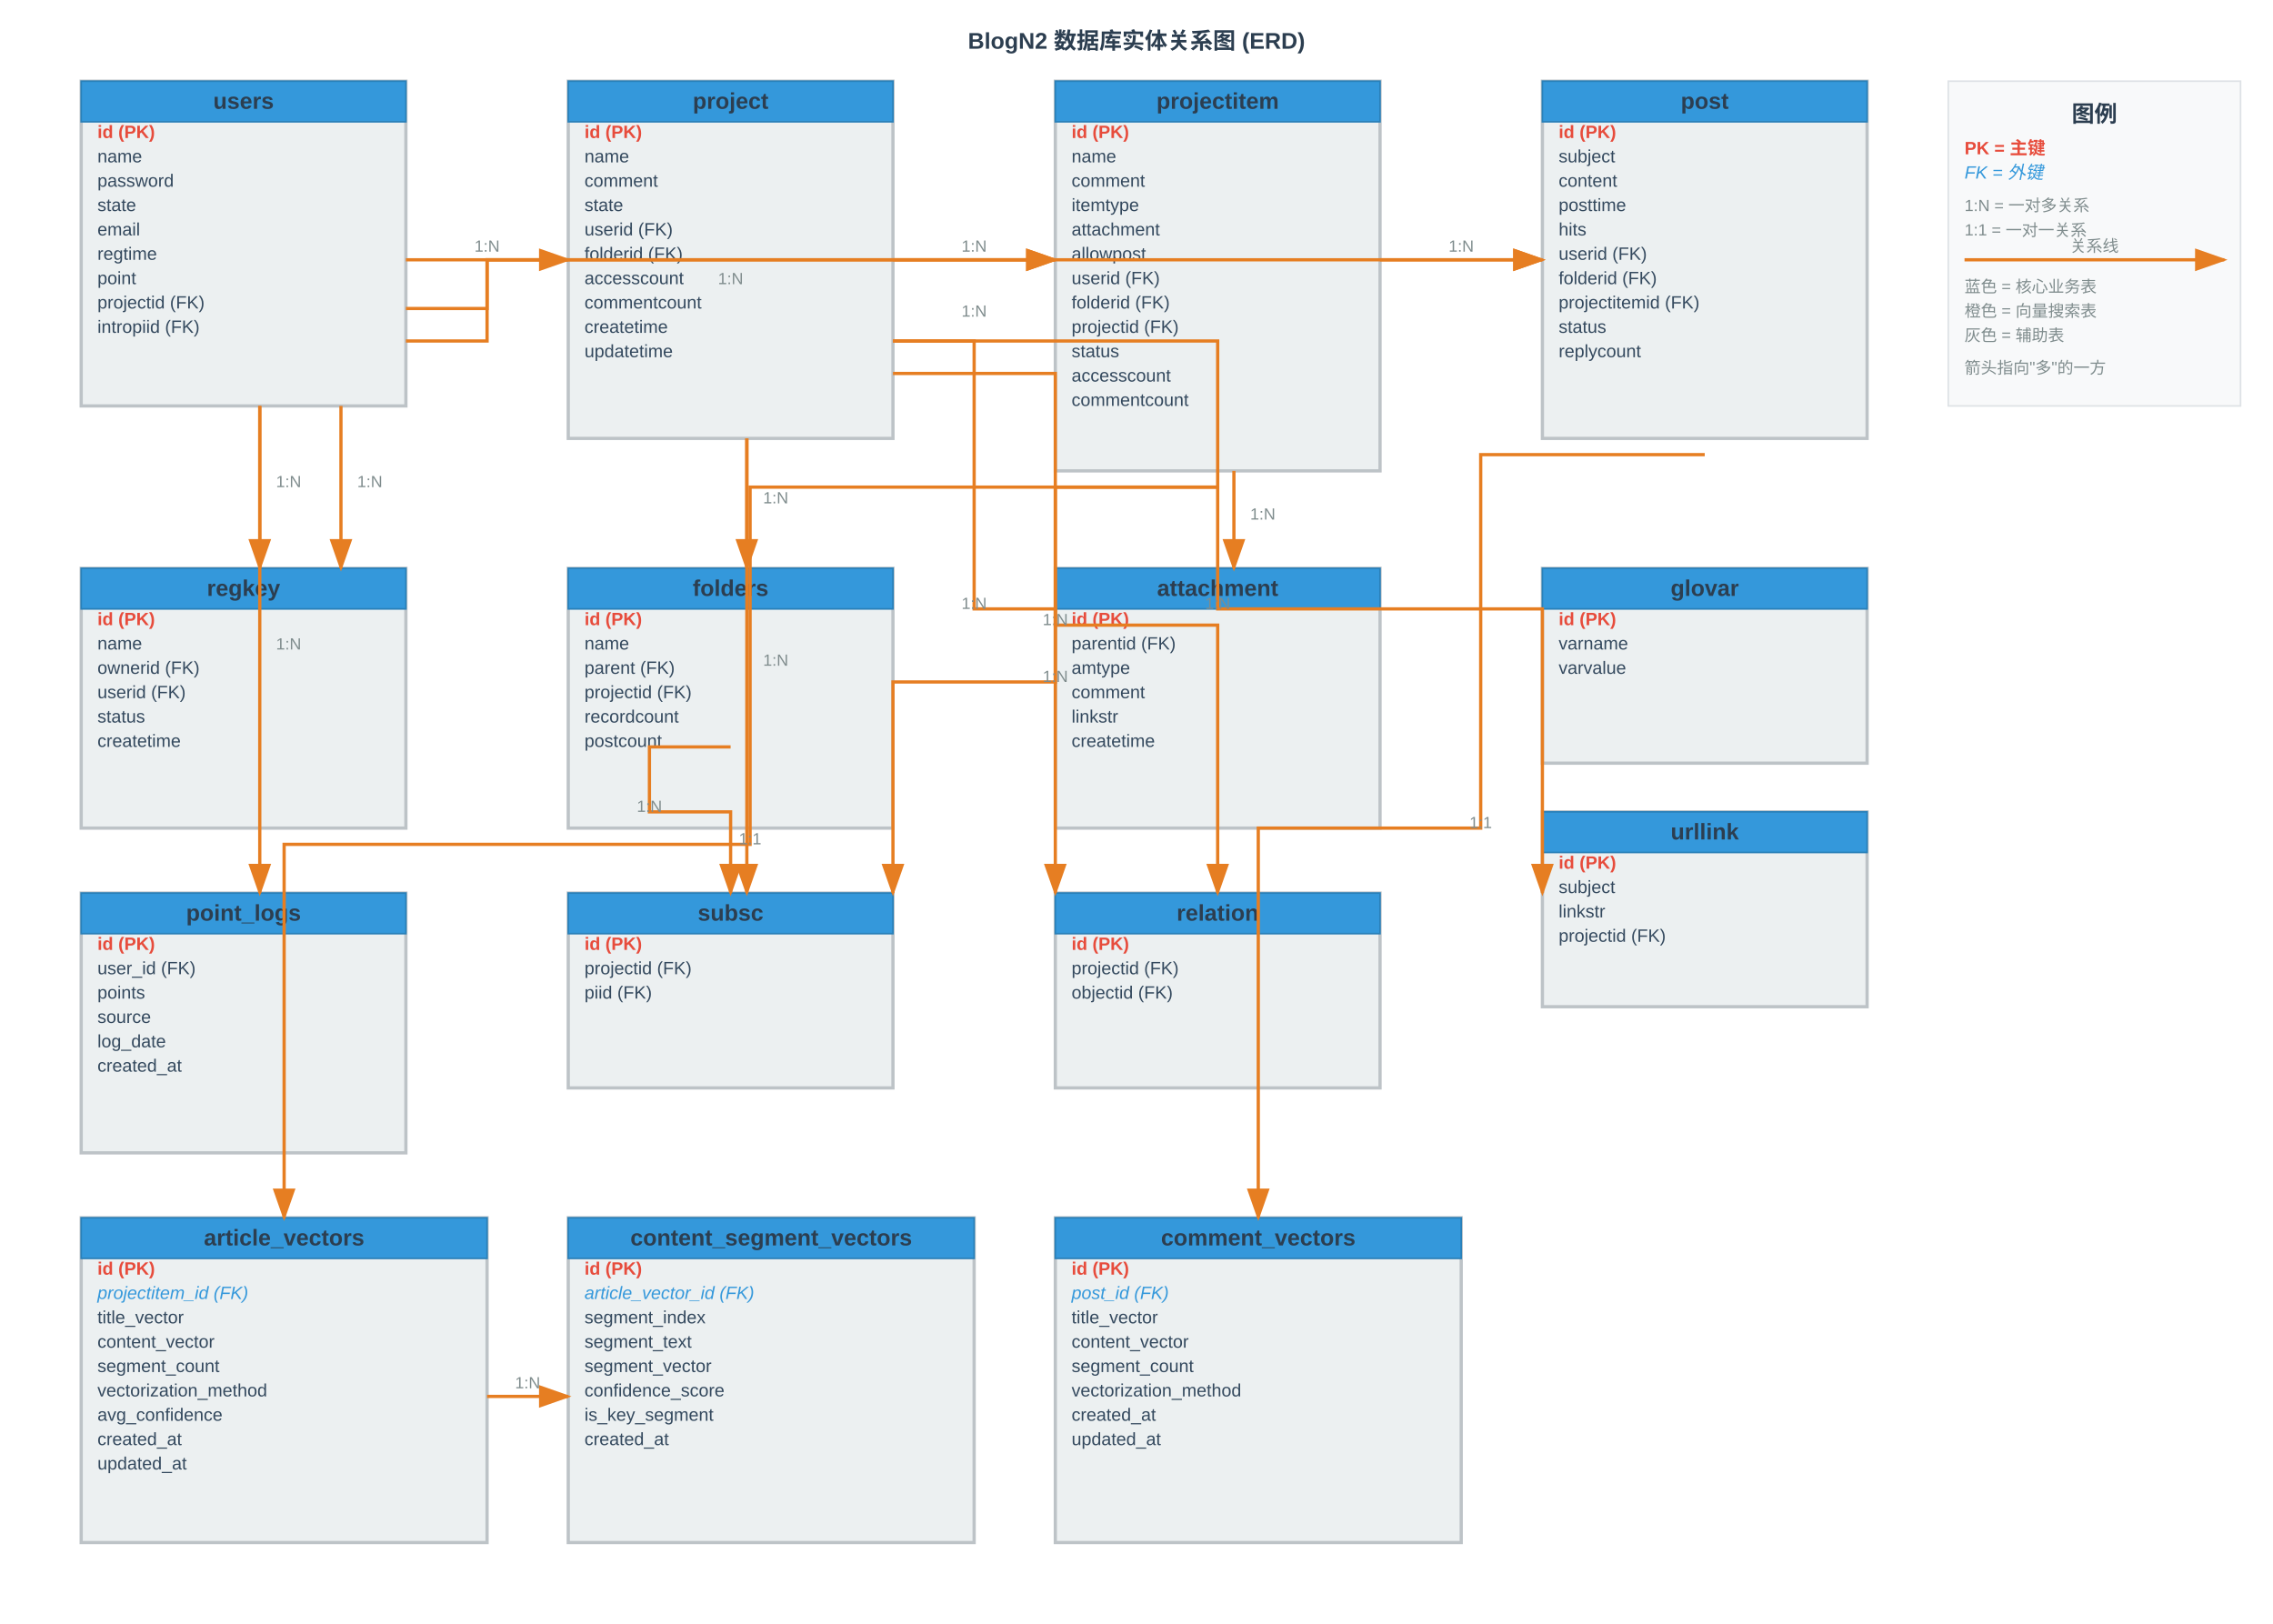
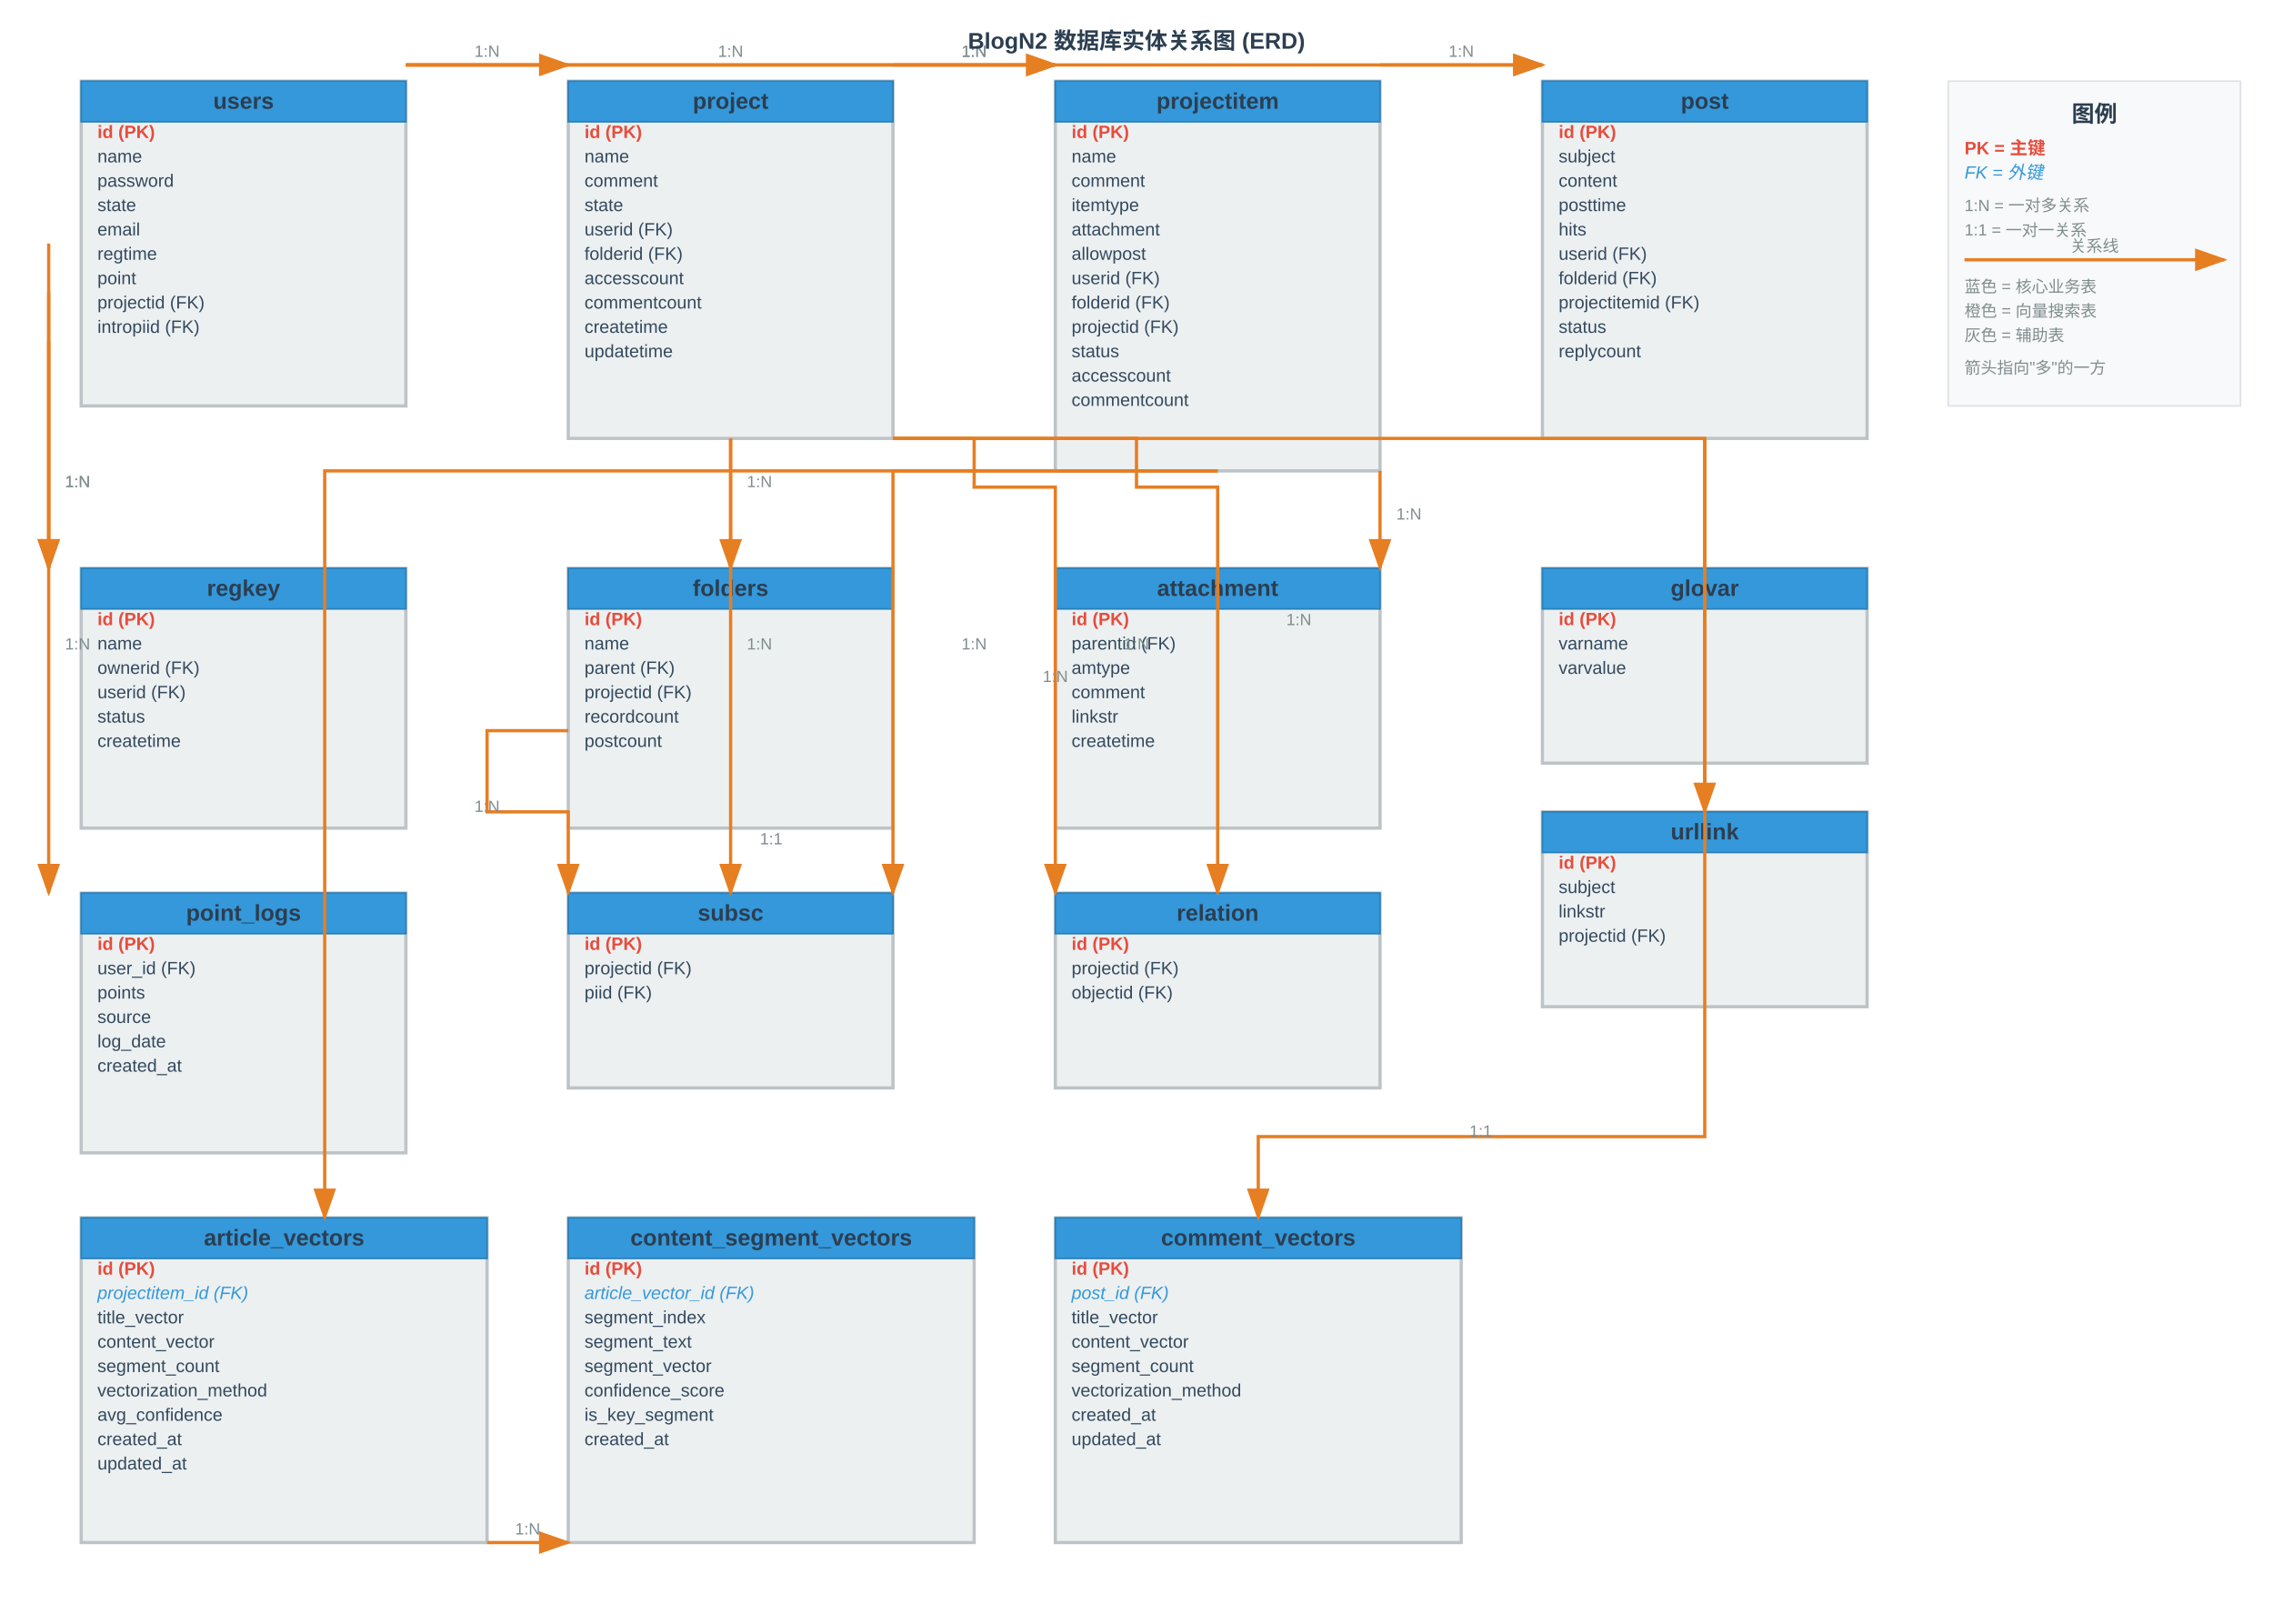
<svg xmlns="http://www.w3.org/2000/svg" width="1400" height="1000">
  <defs>
    <style>
      .table-title { font-family: Arial, sans-serif; font-size: 14px; font-weight: bold; fill: #2c3e50; }
      .field-name { font-family: Arial, sans-serif; font-size: 11px; fill: #34495e; }
      .field-type { font-family: Arial, sans-serif; font-size: 10px; fill: #7f8c8d; }
      .pk { font-weight: bold; fill: #e74c3c; }
      .fk { font-style: italic; fill: #3498db; }
      .table-box { fill: #ecf0f1; stroke: #bdc3c7; stroke-width: 2; }
      .table-header { fill: #3498db; stroke: #2980b9; stroke-width: 1; }
      .relationship-line { stroke: #e67e22; stroke-width: 2; fill: none; marker-end: url(#arrowhead); }
      .one-to-many { stroke: #e67e22; stroke-width: 2; fill: none; marker-end: url(#arrowhead); }
      .many-to-one { stroke: #e67e22; stroke-width: 2; fill: none; marker-end: url(#arrowhead); }
    </style>
    <marker id="arrowhead" markerWidth="10" markerHeight="7" refX="9" refY="3.5" orient="auto">
      <polygon points="0 0, 10 3.5, 0 7" fill="#e67e22" />
    </marker>
  </defs>
  <rect x="50" y="50" width="200" height="200" class="table-box" />
  <rect x="50" y="50" width="200" height="25" class="table-header" />
  <text x="150" y="67" text-anchor="middle" class="table-title">users</text>
  <text x="60" y="85" class="field-name pk">id (PK)</text>
  <text x="60" y="100" class="field-name">name</text>
  <text x="60" y="115" class="field-name">password</text>
  <text x="60" y="130" class="field-name">state</text>
  <text x="60" y="145" class="field-name">email</text>
  <text x="60" y="160" class="field-name">regtime</text>
  <text x="60" y="175" class="field-name">point</text>
  <text x="60" y="190" class="field-name">projectid (FK)</text>
  <text x="60" y="205" class="field-name">intropiid (FK)</text>
  <rect x="350" y="50" width="200" height="220" class="table-box" />
  <rect x="350" y="50" width="200" height="25" class="table-header" />
  <text x="450" y="67" text-anchor="middle" class="table-title">project</text>
  <text x="360" y="85" class="field-name pk">id (PK)</text>
  <text x="360" y="100" class="field-name">name</text>
  <text x="360" y="115" class="field-name">comment</text>
  <text x="360" y="130" class="field-name">state</text>
  <text x="360" y="145" class="field-name">userid (FK)</text>
  <text x="360" y="160" class="field-name">folderid (FK)</text>
  <text x="360" y="175" class="field-name">accesscount</text>
  <text x="360" y="190" class="field-name">commentcount</text>
  <text x="360" y="205" class="field-name">createtime</text>
  <text x="360" y="220" class="field-name">updatetime</text>
  <rect x="650" y="50" width="200" height="240" class="table-box" />
  <rect x="650" y="50" width="200" height="25" class="table-header" />
  <text x="750" y="67" text-anchor="middle" class="table-title">projectitem</text>
  <text x="660" y="85" class="field-name pk">id (PK)</text>
  <text x="660" y="100" class="field-name">name</text>
  <text x="660" y="115" class="field-name">comment</text>
  <text x="660" y="130" class="field-name">itemtype</text>
  <text x="660" y="145" class="field-name">attachment</text>
  <text x="660" y="160" class="field-name">allowpost</text>
  <text x="660" y="175" class="field-name">userid (FK)</text>
  <text x="660" y="190" class="field-name">folderid (FK)</text>
  <text x="660" y="205" class="field-name">projectid (FK)</text>
  <text x="660" y="220" class="field-name">status</text>
  <text x="660" y="235" class="field-name">accesscount</text>
  <text x="660" y="250" class="field-name">commentcount</text>
  <rect x="950" y="50" width="200" height="220" class="table-box" />
  <rect x="950" y="50" width="200" height="25" class="table-header" />
  <text x="1050" y="67" text-anchor="middle" class="table-title">post</text>
  <text x="960" y="85" class="field-name pk">id (PK)</text>
  <text x="960" y="100" class="field-name">subject</text>
  <text x="960" y="115" class="field-name">content</text>
  <text x="960" y="130" class="field-name">posttime</text>
  <text x="960" y="145" class="field-name">hits</text>
  <text x="960" y="160" class="field-name">userid (FK)</text>
  <text x="960" y="175" class="field-name">folderid (FK)</text>
  <text x="960" y="190" class="field-name">projectitemid (FK)</text>
  <text x="960" y="205" class="field-name">status</text>
  <text x="960" y="220" class="field-name">replycount</text>
  <rect x="350" y="350" width="200" height="160" class="table-box" />
  <rect x="350" y="350" width="200" height="25" class="table-header" />
  <text x="450" y="367" text-anchor="middle" class="table-title">folders</text>
  <text x="360" y="385" class="field-name pk">id (PK)</text>
  <text x="360" y="400" class="field-name">name</text>
  <text x="360" y="415" class="field-name">parent (FK)</text>
  <text x="360" y="430" class="field-name">projectid (FK)</text>
  <text x="360" y="445" class="field-name">recordcount</text>
  <text x="360" y="460" class="field-name">postcount</text>
  <rect x="650" y="350" width="200" height="160" class="table-box" />
  <rect x="650" y="350" width="200" height="25" class="table-header" />
  <text x="750" y="367" text-anchor="middle" class="table-title">attachment</text>
  <text x="660" y="385" class="field-name pk">id (PK)</text>
  <text x="660" y="400" class="field-name">parentid (FK)</text>
  <text x="660" y="415" class="field-name">amtype</text>
  <text x="660" y="430" class="field-name">comment</text>
  <text x="660" y="445" class="field-name">linkstr</text>
  <text x="660" y="460" class="field-name">createtime</text>
  <rect x="50" y="350" width="200" height="160" class="table-box" />
  <rect x="50" y="350" width="200" height="25" class="table-header" />
  <text x="150" y="367" text-anchor="middle" class="table-title">regkey</text>
  <text x="60" y="385" class="field-name pk">id (PK)</text>
  <text x="60" y="400" class="field-name">name</text>
  <text x="60" y="415" class="field-name">ownerid (FK)</text>
  <text x="60" y="430" class="field-name">userid (FK)</text>
  <text x="60" y="445" class="field-name">status</text>
  <text x="60" y="460" class="field-name">createtime</text>
  <rect x="50" y="550" width="200" height="160" class="table-box" />
  <rect x="50" y="550" width="200" height="25" class="table-header" />
  <text x="150" y="567" text-anchor="middle" class="table-title">point_logs</text>
  <text x="60" y="585" class="field-name pk">id (PK)</text>
  <text x="60" y="600" class="field-name">user_id (FK)</text>
  <text x="60" y="615" class="field-name">points</text>
  <text x="60" y="630" class="field-name">source</text>
  <text x="60" y="645" class="field-name">log_date</text>
  <text x="60" y="660" class="field-name">created_at</text>
  <rect x="350" y="550" width="200" height="120" class="table-box" />
  <rect x="350" y="550" width="200" height="25" class="table-header" />
  <text x="450" y="567" text-anchor="middle" class="table-title">subsc</text>
  <text x="360" y="585" class="field-name pk">id (PK)</text>
  <text x="360" y="600" class="field-name">projectid (FK)</text>
  <text x="360" y="615" class="field-name">piid (FK)</text>
  <rect x="650" y="550" width="200" height="120" class="table-box" />
  <rect x="650" y="550" width="200" height="25" class="table-header" />
  <text x="750" y="567" text-anchor="middle" class="table-title">relation</text>
  <text x="660" y="585" class="field-name pk">id (PK)</text>
  <text x="660" y="600" class="field-name">projectid (FK)</text>
  <text x="660" y="615" class="field-name">objectid (FK)</text>
  <rect x="950" y="350" width="200" height="120" class="table-box" />
  <rect x="950" y="350" width="200" height="25" class="table-header" />
  <text x="1050" y="367" text-anchor="middle" class="table-title">glovar</text>
  <text x="960" y="385" class="field-name pk">id (PK)</text>
  <text x="960" y="400" class="field-name">varname</text>
  <text x="960" y="415" class="field-name">varvalue</text>
  <rect x="950" y="500" width="200" height="120" class="table-box" />
  <rect x="950" y="500" width="200" height="25" class="table-header" />
  <text x="1050" y="517" text-anchor="middle" class="table-title">urllink</text>
  <text x="960" y="535" class="field-name pk">id (PK)</text>
  <text x="960" y="550" class="field-name">subject</text>
  <text x="960" y="565" class="field-name">linkstr</text>
  <text x="960" y="580" class="field-name">projectid (FK)</text>
  <rect x="50" y="750" width="250" height="200" class="table-box" />
  <rect x="50" y="750" width="250" height="25" class="table-header" />
  <text x="175" y="767" text-anchor="middle" class="table-title">article_vectors</text>
  <text x="60" y="785" class="field-name pk">id (PK)</text>
  <text x="60" y="800" class="field-name fk">projectitem_id (FK)</text>
  <text x="60" y="815" class="field-name">title_vector</text>
  <text x="60" y="830" class="field-name">content_vector</text>
  <text x="60" y="845" class="field-name">segment_count</text>
  <text x="60" y="860" class="field-name">vectorization_method</text>
  <text x="60" y="875" class="field-name">avg_confidence</text>
  <text x="60" y="890" class="field-name">created_at</text>
  <text x="60" y="905" class="field-name">updated_at</text>
  <rect x="350" y="750" width="250" height="200" class="table-box" />
  <rect x="350" y="750" width="250" height="25" class="table-header" />
  <text x="475" y="767" text-anchor="middle" class="table-title">content_segment_vectors</text>
  <text x="360" y="785" class="field-name pk">id (PK)</text>
  <text x="360" y="800" class="field-name fk">article_vector_id (FK)</text>
  <text x="360" y="815" class="field-name">segment_index</text>
  <text x="360" y="830" class="field-name">segment_text</text>
  <text x="360" y="845" class="field-name">segment_vector</text>
  <text x="360" y="860" class="field-name">confidence_score</text>
  <text x="360" y="875" class="field-name">is_key_segment</text>
  <text x="360" y="890" class="field-name">created_at</text>
  <rect x="650" y="750" width="250" height="200" class="table-box" />
  <rect x="650" y="750" width="250" height="25" class="table-header" />
  <text x="775" y="767" text-anchor="middle" class="table-title">comment_vectors</text>
  <text x="660" y="785" class="field-name pk">id (PK)</text>
  <text x="660" y="800" class="field-name fk">post_id (FK)</text>
  <text x="660" y="815" class="field-name">title_vector</text>
  <text x="660" y="830" class="field-name">content_vector</text>
  <text x="660" y="845" class="field-name">segment_count</text>
  <text x="660" y="860" class="field-name">vectorization_method</text>
  <text x="660" y="875" class="field-name">created_at</text>
  <text x="660" y="890" class="field-name">updated_at</text>
-   <path d="M 250 160 L 300 160 L 300 160 L 350 160" class="one-to-many" />
-   <text x="300" y="155" text-anchor="middle" class="field-type">1:N</text>
-   <path d="M 250 190 L 300 190 L 300 160 L 650 160" class="one-to-many" />
-   <text x="450" y="175" text-anchor="middle" class="field-type">1:N</text>
-   <path d="M 250 210 L 300 210 L 300 160 L 950 160" class="one-to-many" />
-   <text x="600" y="195" text-anchor="middle" class="field-type">1:N</text>
-   <path d="M 160 250 L 160 300 L 160 300 L 160 350" class="one-to-many" />
-   <text x="170" y="300" text-anchor="start" class="field-type">1:N</text>
-   <path d="M 210 250 L 210 300 L 210 300 L 210 350" class="one-to-many" />
-   <text x="220" y="300" text-anchor="start" class="field-type">1:N</text>
-   <path d="M 160 250 L 160 400 L 160 400 L 160 550" class="one-to-many" />
-   <text x="170" y="400" text-anchor="start" class="field-type">1:N</text>
-   <path d="M 550 160 L 600 160 L 600 160 L 650 160" class="one-to-many" />
-   <text x="600" y="155" text-anchor="middle" class="field-type">1:N</text>
-   <path d="M 460 270 L 460 310 L 460 310 L 460 350" class="one-to-many" />
-   <text x="470" y="310" text-anchor="start" class="field-type">1:N</text>
-   <path d="M 550 210 L 750 210 L 750 375 L 950 375 L 950 550" class="one-to-many" />
-   <text x="750" y="375" text-anchor="middle" class="field-type">1:N</text>
-   <path d="M 460 270 L 460 410 L 460 410 L 460 550" class="one-to-many" />
-   <text x="470" y="410" text-anchor="start" class="field-type">1:N</text>
-   <path d="M 550 210 L 600 210 L 600 375 L 650 375 L 650 550" class="one-to-many" />
-   <text x="600" y="375" text-anchor="middle" class="field-type">1:N</text>
-   <path d="M 550 230 L 650 230 L 650 385 L 750 385 L 750 550" class="one-to-many" />
-   <text x="650" y="385" text-anchor="middle" class="field-type">1:N</text>
-   <path d="M 850 160 L 900 160 L 900 160 L 950 160" class="one-to-many" />
-   <text x="900" y="155" text-anchor="middle" class="field-type">1:N</text>
-   <path d="M 760 290 L 760 320 L 760 320 L 760 350" class="one-to-many" />
-   <text x="770" y="320" text-anchor="start" class="field-type">1:N</text>
-   <path d="M 750 300 L 650 300 L 650 420 L 550 420 L 550 550" class="one-to-many" />
+   <path d="M 250 40 L 300 40 L 300 40 L 350 40" class="one-to-many" />
+   <text x="300" y="35" text-anchor="middle" class="field-type">1:N</text>
+   <path d="M 250 40 L 300 40 L 300 40 L 650 40 L 650 40" class="one-to-many" />
+   <text x="450" y="35" text-anchor="middle" class="field-type">1:N</text>
+   <path d="M 250 40 L 300 40 L 300 40 L 950 40 L 950 40" class="one-to-many" />
+   <text x="600" y="35" text-anchor="middle" class="field-type">1:N</text>
+   <path d="M 30 150 L 30 300 L 30 300 L 30 350" class="one-to-many" />
+   <text x="40" y="300" text-anchor="start" class="field-type">1:N</text>
+   <path d="M 30 180 L 30 300 L 30 300 L 30 350" class="one-to-many" />
+   <text x="40" y="300" text-anchor="start" class="field-type">1:N</text>
+   <path d="M 30 210 L 30 400 L 30 400 L 30 550" class="one-to-many" />
+   <text x="40" y="400" text-anchor="start" class="field-type">1:N</text>
+   <path d="M 550 40 L 600 40 L 600 40 L 650 40" class="one-to-many" />
+   <text x="600" y="35" text-anchor="middle" class="field-type">1:N</text>
+   <path d="M 450 270 L 450 300 L 450 300 L 450 350" class="one-to-many" />
+   <text x="460" y="300" text-anchor="start" class="field-type">1:N</text>
+   <path d="M 550 270 L 1050 270 L 1050 500 L 1050 500" class="one-to-many" />
+   <text x="800" y="385" text-anchor="middle" class="field-type">1:N</text>
+   <path d="M 450 270 L 450 300 L 450 300 L 450 550" class="one-to-many" />
+   <text x="460" y="400" text-anchor="start" class="field-type">1:N</text>
+   <path d="M 550 270 L 600 270 L 600 300 L 650 300 L 650 550" class="one-to-many" />
+   <text x="600" y="400" text-anchor="middle" class="field-type">1:N</text>
+   <path d="M 550 270 L 700 270 L 700 300 L 750 300 L 750 550" class="one-to-many" />
+   <text x="700" y="400" text-anchor="middle" class="field-type">1:N</text>
+   <path d="M 850 40 L 900 40 L 900 40 L 950 40" class="one-to-many" />
+   <text x="900" y="35" text-anchor="middle" class="field-type">1:N</text>
+   <path d="M 850 290 L 850 320 L 850 320 L 850 350" class="one-to-many" />
+   <text x="860" y="320" text-anchor="start" class="field-type">1:N</text>
+   <path d="M 750 290 L 550 290 L 550 420 L 550 420 L 550 550" class="one-to-many" />
  <text x="650" y="420" text-anchor="middle" class="field-type">1:N</text>
-   <path d="M 750 300 L 462 300 L 462 520 L 175 520 L 175 750" class="one-to-many" />
-   <text x="462" y="520" text-anchor="middle" class="field-type">1:1</text>
-   <path d="M 450 460 L 400 460 L 400 500 L 450 500 L 450 550" class="one-to-many" />
-   <text x="400" y="500" text-anchor="middle" class="field-type">1:N</text>
-   <path d="M 1050 280 L 912 280 L 912 510 L 775 510 L 775 750" class="one-to-many" />
-   <text x="912" y="510" text-anchor="middle" class="field-type">1:1</text>
-   <path d="M 300 860 L 325 860 L 325 860 L 350 860" class="one-to-many" />
-   <text x="325" y="855" text-anchor="middle" class="field-type">1:N</text>
+   <path d="M 750 290 L 200 290 L 200 700 L 200 700 L 200 750" class="one-to-many" />
+   <text x="475" y="520" text-anchor="middle" class="field-type">1:1</text>
+   <path d="M 350 450 L 300 450 L 300 500 L 350 500 L 350 550" class="one-to-many" />
+   <text x="300" y="500" text-anchor="middle" class="field-type">1:N</text>
+   <path d="M 1050 270 L 1050 700 L 1050 700 L 775 700 L 775 750" class="one-to-many" />
+   <text x="912" y="700" text-anchor="middle" class="field-type">1:1</text>
+   <path d="M 300 950 L 325 950 L 325 950 L 350 950" class="one-to-many" />
+   <text x="325" y="945" text-anchor="middle" class="field-type">1:N</text>
  <rect x="1200" y="50" width="180" height="200" fill="#f8f9fa" stroke="#dee2e6" stroke-width="1" />
  <text x="1290" y="75" text-anchor="middle" class="table-title">图例</text>
  <text x="1210" y="95" class="field-name pk">PK = 主键</text>
  <text x="1210" y="110" class="field-name fk">FK = 外键</text>
  <text x="1210" y="130" class="field-type">1:N = 一对多关系</text>
  <text x="1210" y="145" class="field-type">1:1 = 一对一关系</text>
  <line x1="1210" y1="160" x2="1370" y2="160" class="one-to-many" />
  <text x="1290" y="155" text-anchor="middle" class="field-type">关系线</text>
  <text x="1210" y="180" class="field-type">蓝色 = 核心业务表</text>
  <text x="1210" y="195" class="field-type">橙色 = 向量搜索表</text>
  <text x="1210" y="210" class="field-type">灰色 = 辅助表</text>
  <text x="1210" y="230" class="field-type">箭头指向"多"的一方</text>
  <text x="700" y="30" text-anchor="middle" class="table-title" font-size="20">BlogN2 数据库实体关系图 (ERD)</text>
</svg>
